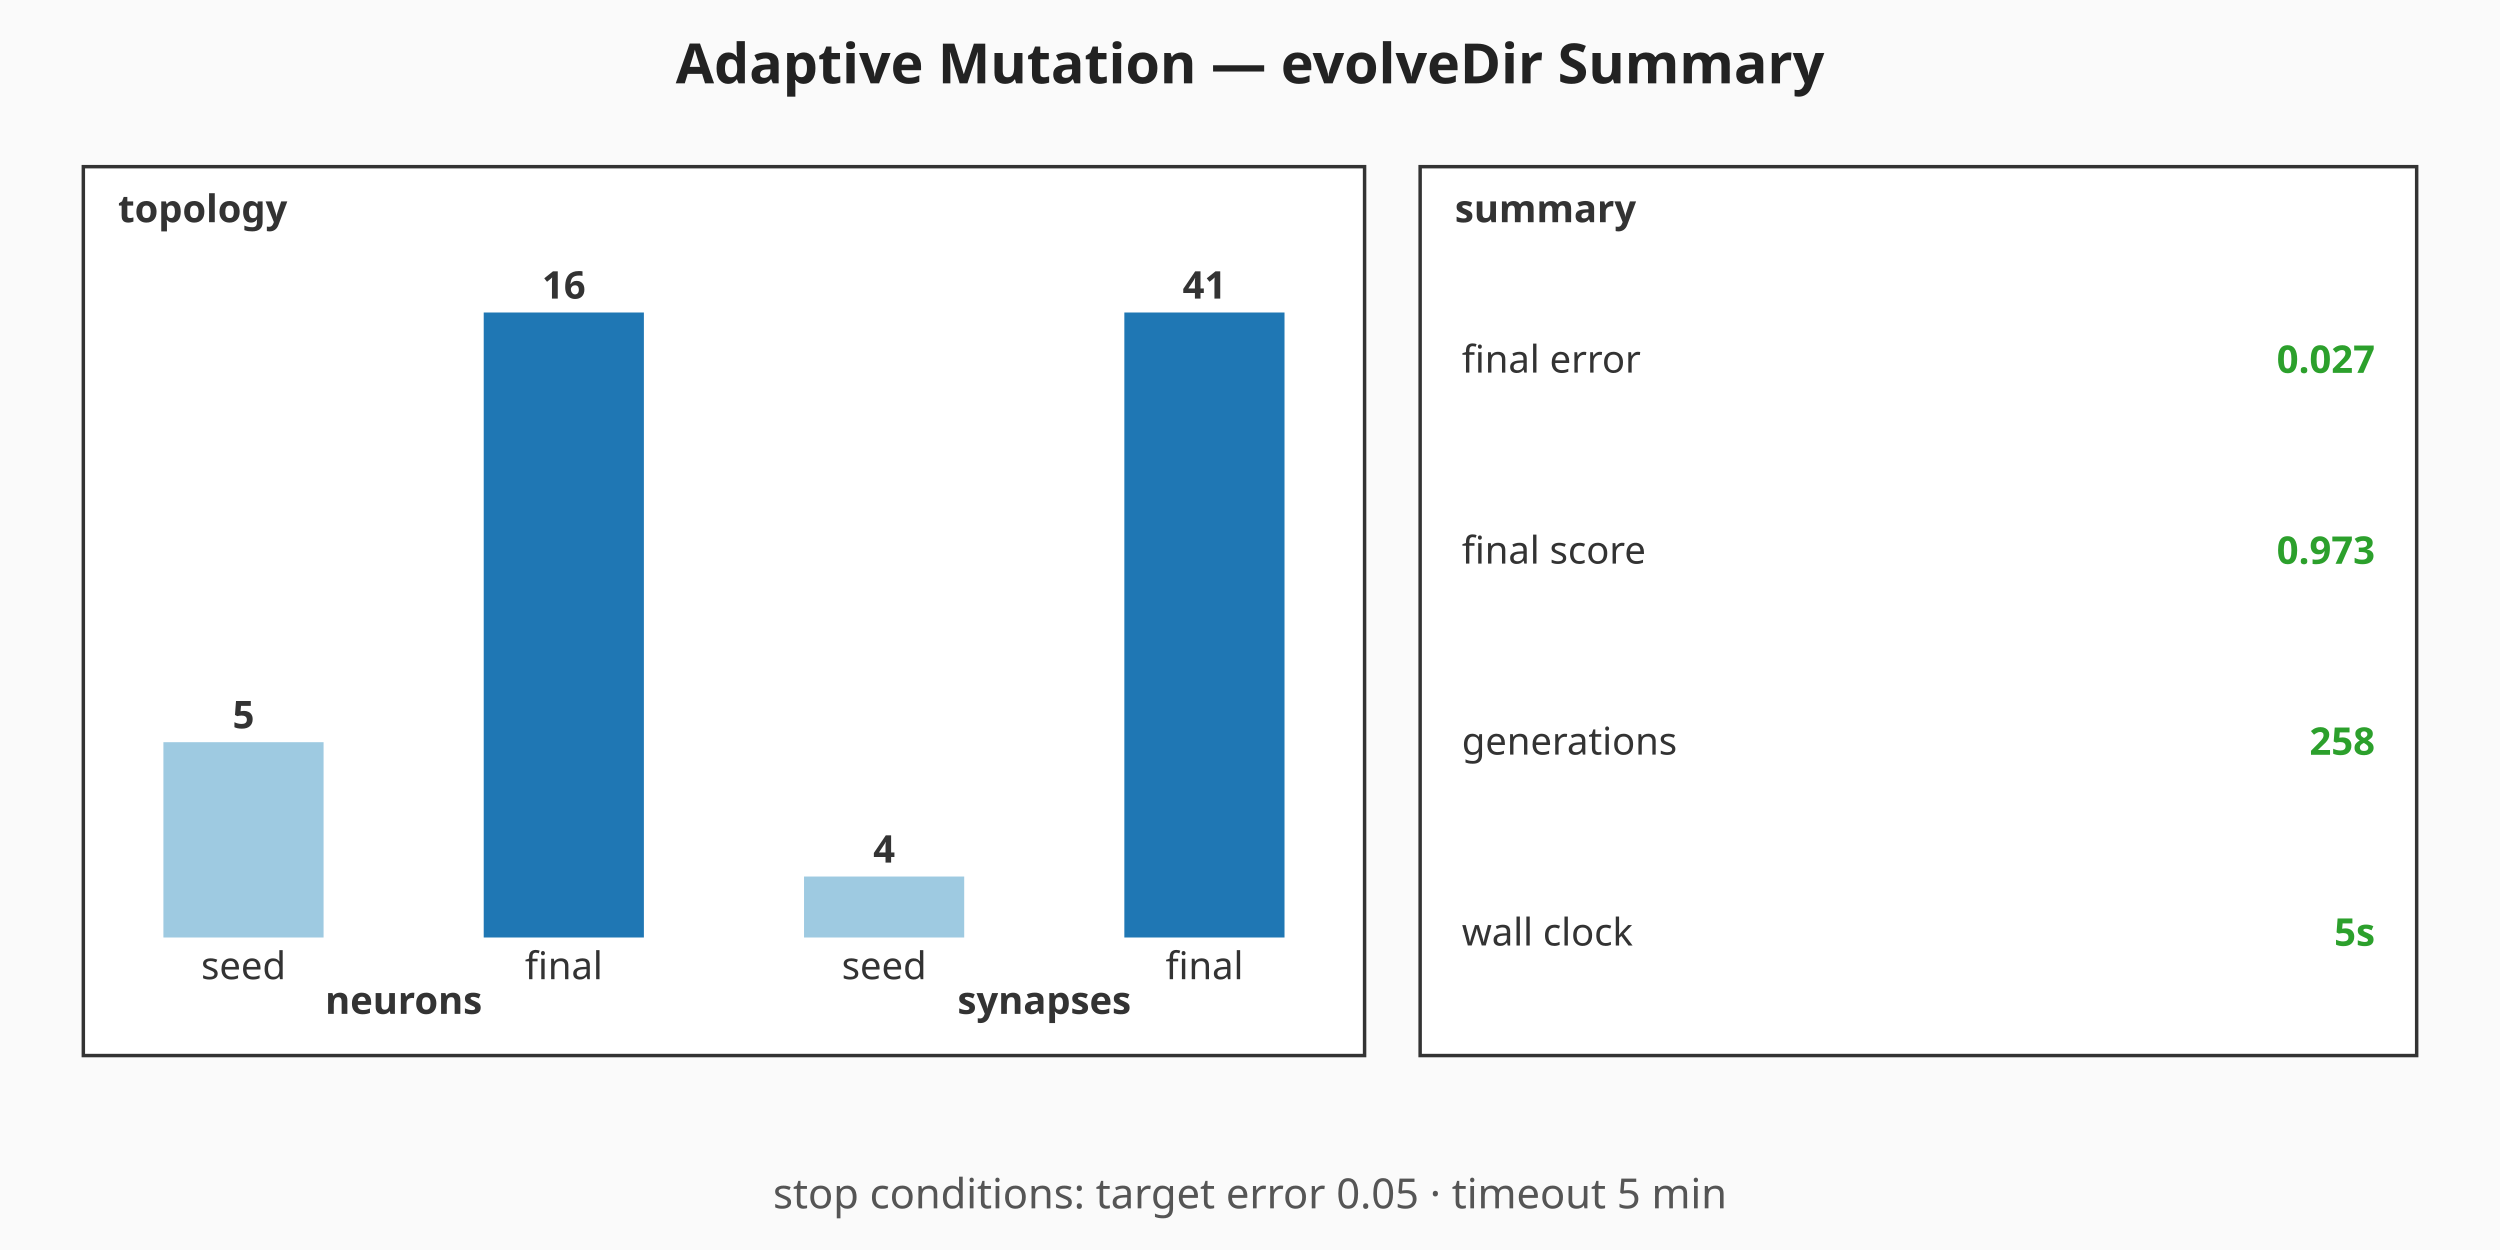
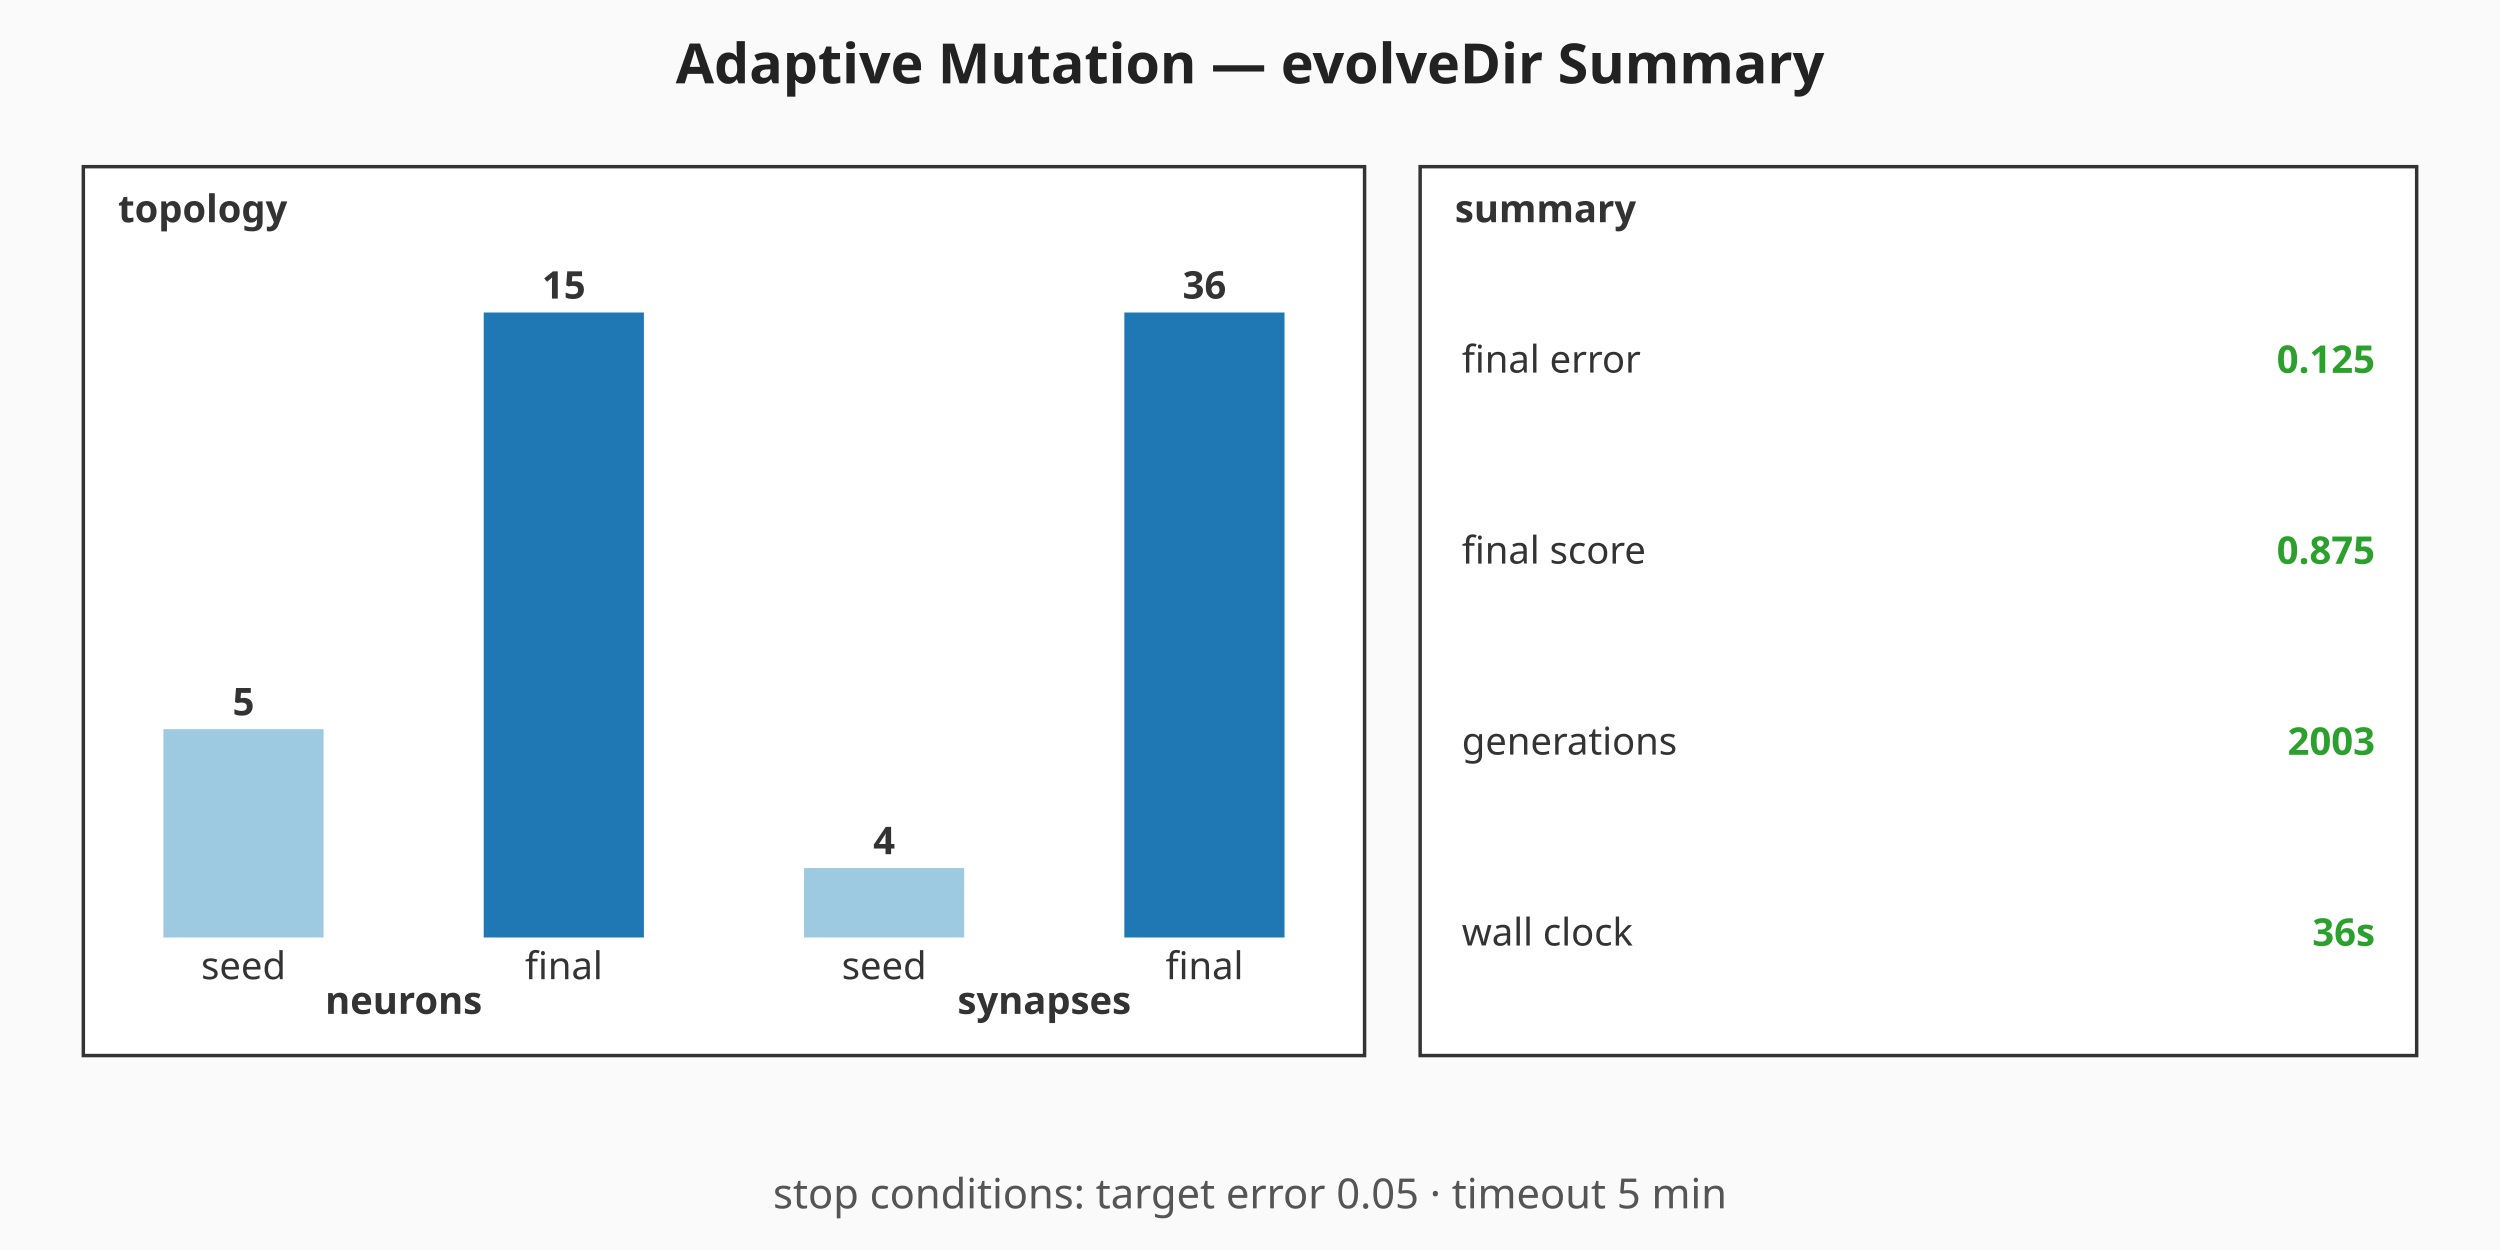
<svg xmlns="http://www.w3.org/2000/svg" viewBox="0 0 720 360" width="720" height="360" role="img" aria-label="Adaptive Mutation — evolveDir Summary summary chart">
  <rect width="720" height="360" fill="#fafafa" />
  <text x="360" y="24" text-anchor="middle" font-family="sans-serif" font-size="16" font-weight="bold" fill="#222">Adaptive Mutation — evolveDir Summary</text>
  <g class="topology" font-family="sans-serif" font-size="11" fill="#333">
    <rect x="24" y="48" width="369" height="256" fill="#ffffff" stroke="#333" stroke-width="1" />
    <text x="34" y="64" font-weight="bold">topology</text>
-     <rect class="topo-bar topo-bar-seed-neurons" x="47.06" y="213.75" width="46.13" height="56.25" fill="#9ecae1" />
-     <text x="70.13" y="209.75" text-anchor="middle" font-weight="bold">5</text>
+     <rect class="topo-bar topo-bar-seed-neurons" x="47.06" y="210" width="46.13" height="60" fill="#9ecae1" />
+     <text x="70.13" y="206" text-anchor="middle" font-weight="bold">5</text>
    <text x="70.13" y="282" text-anchor="middle">seed</text>
    <rect class="topo-bar topo-bar-final-neurons" x="139.31" y="90" width="46.13" height="180" fill="#1f77b4" />
-     <text x="162.38" y="86" text-anchor="middle" font-weight="bold">16</text>
+     <text x="162.38" y="86" text-anchor="middle" font-weight="bold">15</text>
    <text x="162.38" y="282" text-anchor="middle">final</text>
    <text x="116.25" y="292" text-anchor="middle" font-weight="bold">neurons</text>
-     <rect class="topo-bar topo-bar-seed-synapses" x="231.56" y="252.44" width="46.13" height="17.56" fill="#9ecae1" />
-     <text x="254.63" y="248.44" text-anchor="middle" font-weight="bold">4</text>
+     <rect class="topo-bar topo-bar-seed-synapses" x="231.56" y="250" width="46.13" height="20" fill="#9ecae1" />
+     <text x="254.63" y="246" text-anchor="middle" font-weight="bold">4</text>
    <text x="254.63" y="282" text-anchor="middle">seed</text>
    <rect class="topo-bar topo-bar-final-synapses" x="323.81" y="90" width="46.13" height="180" fill="#1f77b4" />
-     <text x="346.88" y="86" text-anchor="middle" font-weight="bold">41</text>
+     <text x="346.88" y="86" text-anchor="middle" font-weight="bold">36</text>
    <text x="346.88" y="282" text-anchor="middle">final</text>
    <text x="300.75" y="292" text-anchor="middle" font-weight="bold">synapses</text>
  </g>
  <g class="callouts" font-family="sans-serif" font-size="11" fill="#333">
    <rect x="409" y="48" width="287" height="256" fill="#ffffff" stroke="#333" stroke-width="1" />
    <text x="419" y="64" font-weight="bold">summary</text>
    <text class="callout-label" x="421" y="103.5" dominant-baseline="middle">final error</text>
-     <text class="callout-value" x="684" y="103.5" text-anchor="end" dominant-baseline="middle" font-weight="bold" fill="#2ca02c">0.027</text>
+     <text class="callout-value" x="684" y="103.5" text-anchor="end" dominant-baseline="middle" font-weight="bold" fill="#2ca02c">0.125</text>
    <text class="callout-label" x="421" y="158.5" dominant-baseline="middle">final score</text>
-     <text class="callout-value" x="684" y="158.5" text-anchor="end" dominant-baseline="middle" font-weight="bold" fill="#2ca02c">0.973</text>
+     <text class="callout-value" x="684" y="158.5" text-anchor="end" dominant-baseline="middle" font-weight="bold" fill="#2ca02c">0.875</text>
    <text class="callout-label" x="421" y="213.5" dominant-baseline="middle">generations</text>
-     <text class="callout-value" x="684" y="213.5" text-anchor="end" dominant-baseline="middle" font-weight="bold" fill="#2ca02c">258</text>
+     <text class="callout-value" x="684" y="213.5" text-anchor="end" dominant-baseline="middle" font-weight="bold" fill="#2ca02c">2003</text>
    <text class="callout-label" x="421" y="268.5" dominant-baseline="middle">wall clock</text>
-     <text class="callout-value" x="684" y="268.5" text-anchor="end" dominant-baseline="middle" font-weight="bold" fill="#2ca02c">5s</text>
+     <text class="callout-value" x="684" y="268.5" text-anchor="end" dominant-baseline="middle" font-weight="bold" fill="#2ca02c">36s</text>
  </g>
  <g class="caption" font-family="sans-serif" font-size="12" fill="#555">
    <text x="360" y="348" text-anchor="middle">stop conditions: target error 0.05 · timeout 5 min</text>
  </g>
</svg>
